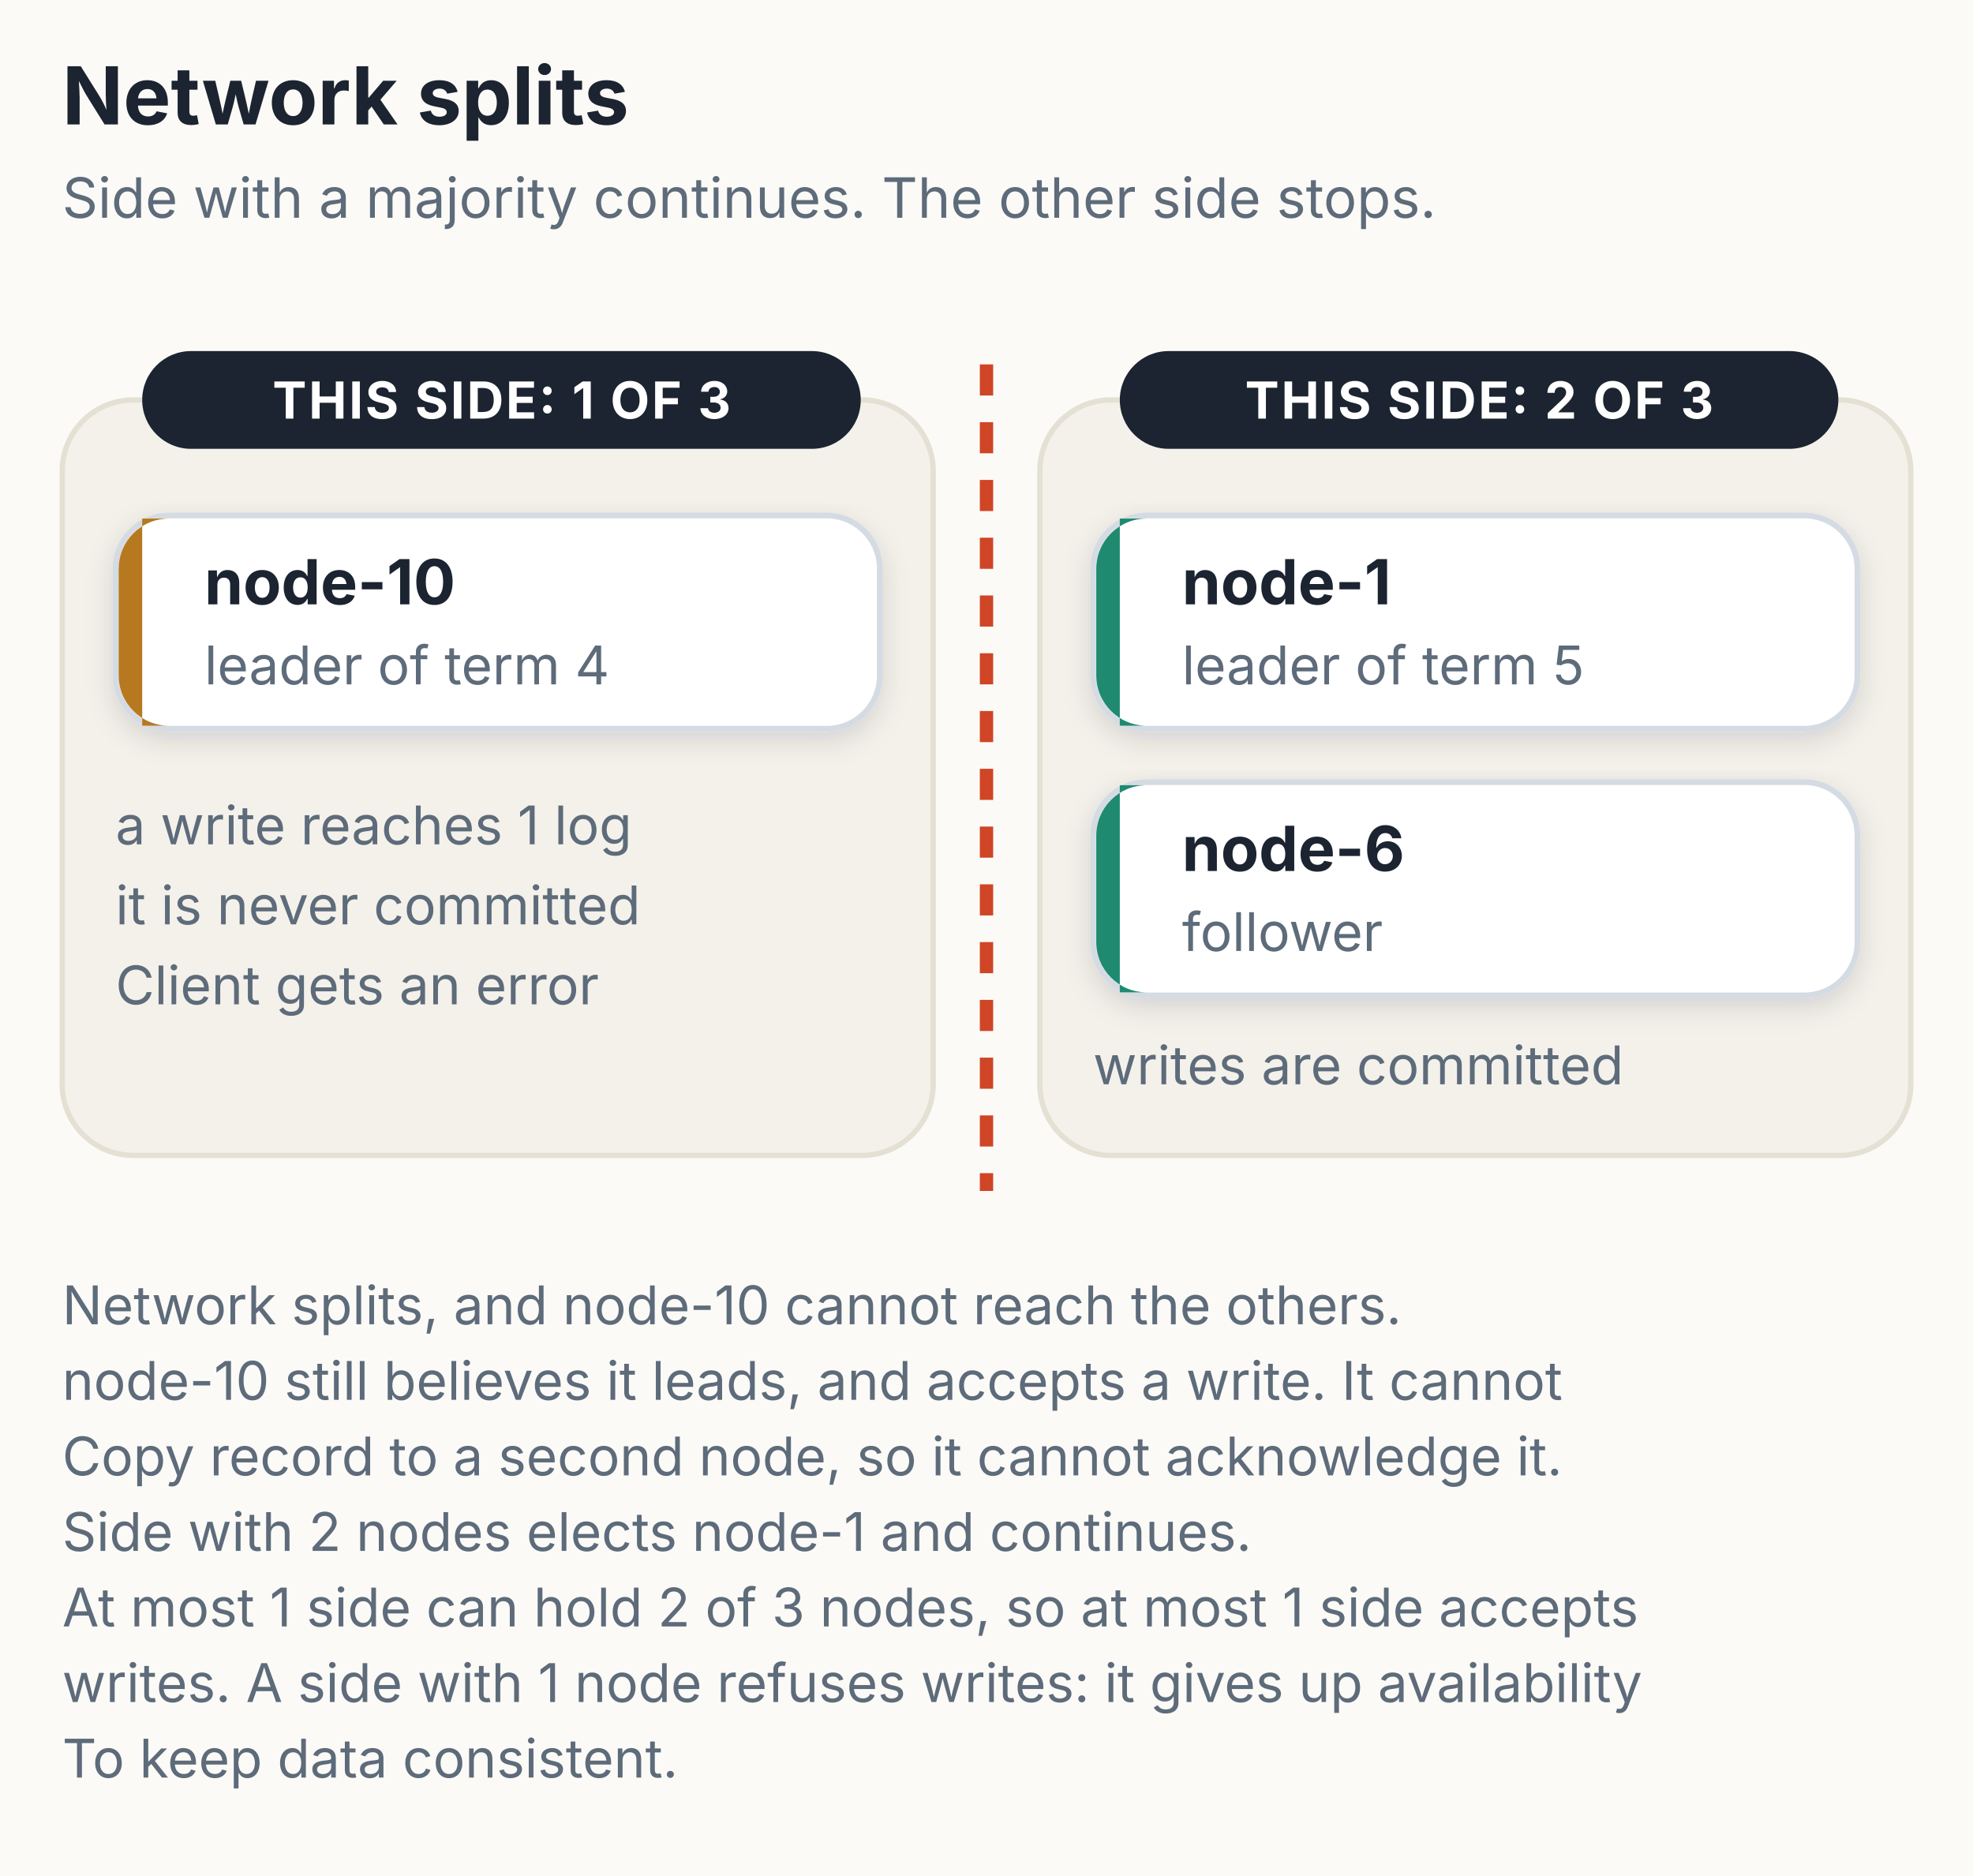
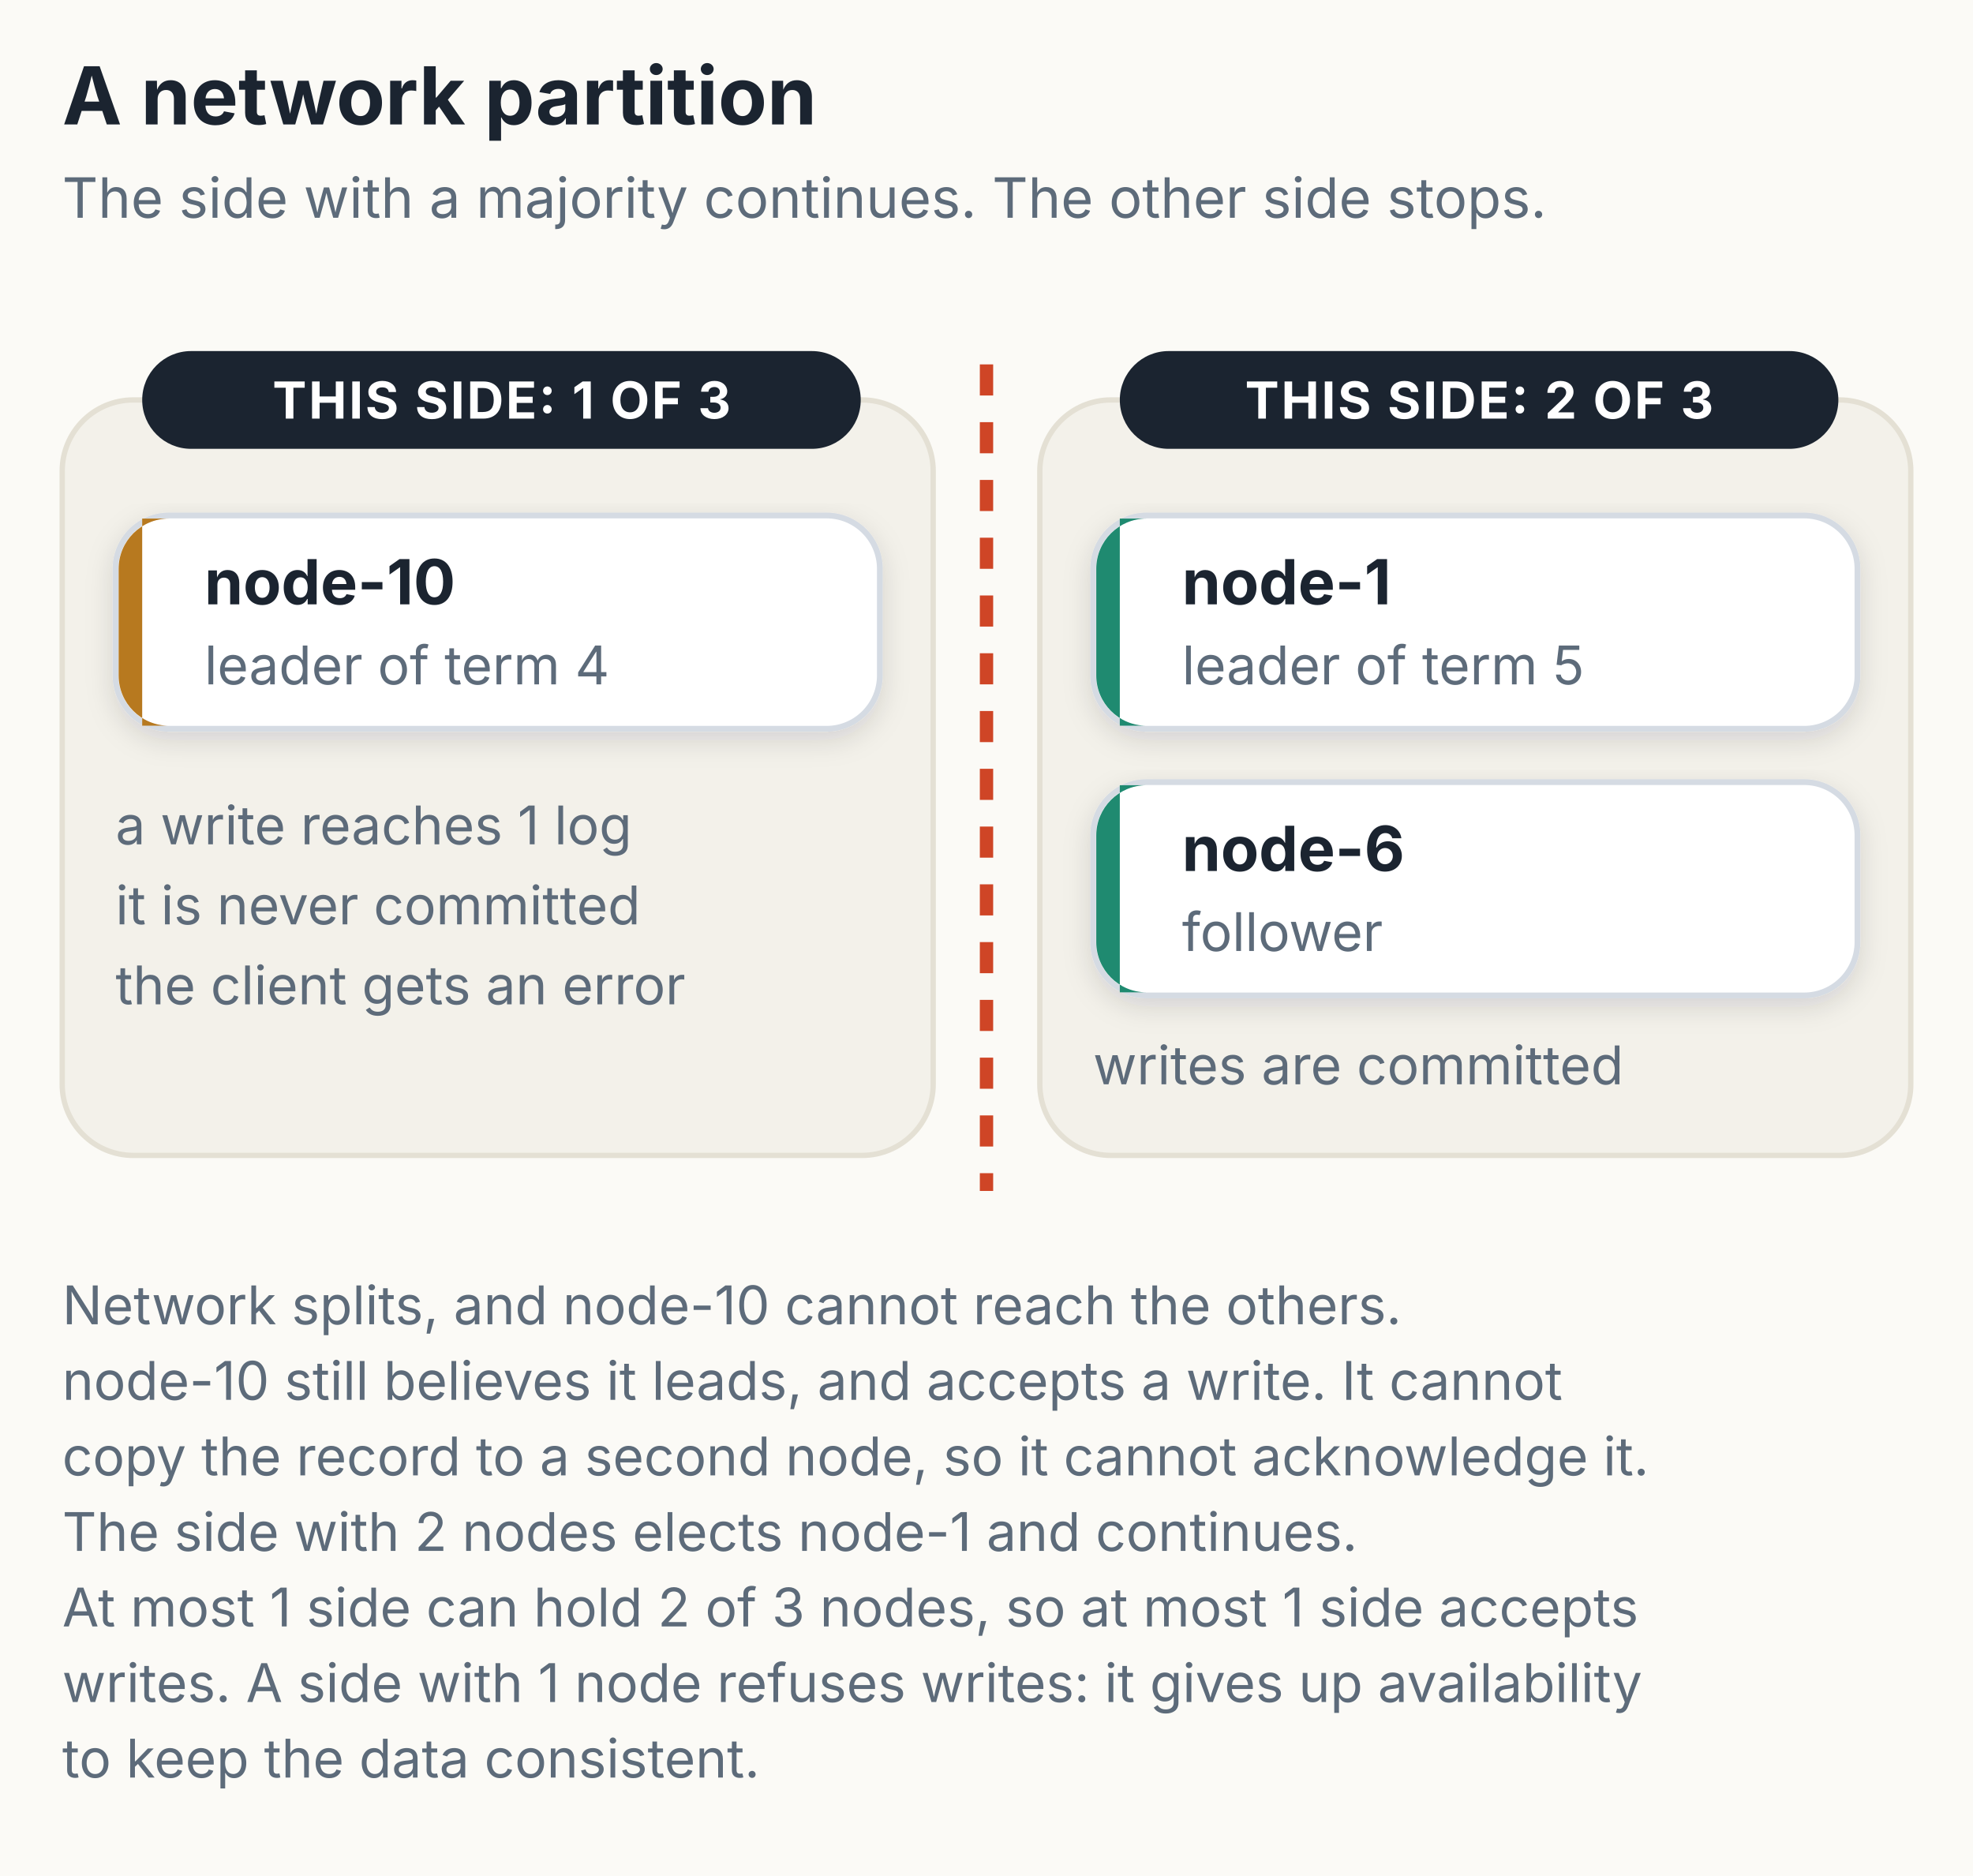
- <svg xmlns="http://www.w3.org/2000/svg" viewBox="18 14 444 422" width="444" height="422" role="img" aria-label="A network partition splits a shard. On one side is node-10 alone, the leader of term 4. On the other side are nodes 1 and 11. A write that reaches node-10 is in 1 log, is never committed, and the client gets an error. The side with 2 nodes elects node-1 as leader of term 5 and commits writes. At most 1 side can hold 2 of 3 nodes, so at most 1 side accepts writes, and the side with 1 node refuses writes: it gives up availability to keep the data consistent.">
+ <svg xmlns="http://www.w3.org/2000/svg" viewBox="18 14 444 422" width="444" height="422" role="img" aria-label="A network partition splits a shard. On one side is node-10 alone, the leader of term 4. On the other side are node-1 and node-6. A write that reaches node-10 is in 1 log, is never committed, and the client gets an error. The side with 2 nodes elects node-1 as leader of term 5 and commits writes. At most 1 side can hold 2 of 3 nodes, so at most 1 side accepts writes, and the side with 1 node refuses writes: it gives up availability to keep the data consistent.">
  <style>
    text { font-family: Inter, "Segoe UI", "Helvetica Neue", Helvetica, Arial, sans-serif; fill: #1B2430; }
    .title { font-size: 18px; font-weight: 650; }
    .lede { font-size: 12.5px; fill: #5D6B7A; }
    .name { font-size: 14px; font-weight: 650; }
    .sub { font-size: 12px; fill: #5D6B7A; }
    .note { font-size: 12px; fill: #5D6B7A; }
    .tab { font-size: 11.5px; font-weight: 650; letter-spacing: 0.04em; fill: #5D6B7A; }
    .mono { font-family: "JetBrains Mono", "SF Mono", Menlo, Consolas, monospace; font-size: 12px; }
    .dim { fill: #8794A3; }
    .strong { font-weight: 700; }
    .trap { fill: #CF4526; font-weight: 700; }
    .pill { font-size: 11px; font-weight: 600; }
    .wire { fill: none; stroke: #3F5873; stroke-width: 2.4; stroke-linecap: butt; stroke-linejoin: round; }
    .wire.danger { stroke: #CF4526; stroke-dasharray: 6 5; }
    .wire.idle { stroke: #7F8EA0; stroke-dasharray: 2 5; }
  </style>
  <defs>
    <filter id="lift" x="-10%" y="-10%" width="120%" height="135%">
      <feDropShadow dx="0" dy="2" stdDeviation="3" flood-color="#1B2430" flood-opacity="0.13" />
    </filter>
    <linearGradient id="thor-body" x1="0" y1="0" x2="0" y2="1">
      <stop offset="0" stop-color="#C6CCD5" />
      <stop offset="1" stop-color="#979EA9" />
    </linearGradient>
    <linearGradient id="switch-body" x1="0" y1="0" x2="0" y2="1">
      <stop offset="0" stop-color="#3B4656" />
      <stop offset="1" stop-color="#232B37" />
    </linearGradient>
    <marker id="head" viewBox="0 0 12 10" refX="8" refY="5" markerUnits="userSpaceOnUse" markerWidth="16" markerHeight="13.3" orient="auto">
      <path d="M0,0.4 L12,5 L0,9.6 L2.8,5 Z" fill="#3F5873" />
    </marker>
    <marker id="head-danger" viewBox="0 0 12 10" refX="8" refY="5" markerUnits="userSpaceOnUse" markerWidth="16" markerHeight="13.3" orient="auto">
      <path d="M0,0.4 L12,5 L0,9.6 L2.8,5 Z" fill="#CF4526" />
    </marker>
    <marker id="head-idle" viewBox="0 0 12 10" refX="8" refY="5" markerUnits="userSpaceOnUse" markerWidth="16" markerHeight="13.3" orient="auto">
      <path d="M0,0.4 L12,5 L0,9.6 L2.8,5 Z" fill="#7F8EA0" />
    </marker>
  </defs>
  <rect width="480" height="442" rx="14" fill="#FBFAF6" />
-   <text x="32.0" y="42.0" class="title" text-anchor="start" xml:space="preserve">Network splits</text>
-   <text x="32.0" y="63.0" class="lede" text-anchor="start" xml:space="preserve">Side with a majority continues. The other side stops.</text>
+   <text x="32.0" y="42.0" class="title" text-anchor="start" xml:space="preserve">A network partition</text>
+   <text x="32.0" y="63.0" class="lede" text-anchor="start" xml:space="preserve">The side with a majority continues. The other side stops.</text>
  <rect x="32" y="104" width="196" height="170" rx="16" fill="#F3F1EA" stroke="#E4E0D4" stroke-width="1.2" />
  <rect x="50" y="93" width="161.7" height="22" rx="11" fill="#1B2430" />
  <text x="130.9" y="108.2" class="tab" text-anchor="middle" style="fill:#FFFFFF" xml:space="preserve">THIS SIDE: 1 OF 3</text>
  <rect x="252" y="104" width="196" height="170" rx="16" fill="#F3F1EA" stroke="#E4E0D4" stroke-width="1.2" />
  <rect x="270" y="93" width="161.7" height="22" rx="11" fill="#1B2430" />
  <text x="350.9" y="108.2" class="tab" text-anchor="middle" style="fill:#FFFFFF" xml:space="preserve">THIS SIDE: 2 OF 3</text>
  <rect x="44" y="130" width="172" height="48" rx="12" fill="#FFFFFF" stroke="#D5DBE3" stroke-width="1.3" filter="url(#lift)" />
  <path d="M56,130.7 H50 V177.3 H56 A11.3,11.3 0 0 1 44.7,166 V142 A11.3,11.3 0 0 1 56,130.7 Z" fill="#B7791F" />
  <text x="64.0" y="150.0" class="name" text-anchor="start" xml:space="preserve">node-10</text>
  <text x="64.0" y="168.0" class="sub" text-anchor="start" xml:space="preserve">leader of term 4</text>
  <rect x="264" y="130" width="172" height="48" rx="12" fill="#FFFFFF" stroke="#D5DBE3" stroke-width="1.3" filter="url(#lift)" />
  <path d="M276,130.7 H270 V177.3 H276 A11.3,11.3 0 0 1 264.7,166 V142 A11.3,11.3 0 0 1 276,130.7 Z" fill="#1F8A70" />
  <text x="284.0" y="150.0" class="name" text-anchor="start" xml:space="preserve">node-1</text>
  <text x="284.0" y="168.0" class="sub" text-anchor="start" xml:space="preserve">leader of term 5</text>
  <rect x="264" y="190" width="172" height="48" rx="12" fill="#FFFFFF" stroke="#D5DBE3" stroke-width="1.3" filter="url(#lift)" />
  <path d="M276,190.7 H270 V237.3 H276 A11.3,11.3 0 0 1 264.7,226 V202 A11.3,11.3 0 0 1 276,190.7 Z" fill="#1F8A70" />
  <text x="284.0" y="210.0" class="name" text-anchor="start" xml:space="preserve">node-6</text>
  <text x="284.0" y="228.0" class="sub" text-anchor="start" xml:space="preserve">follower</text>
  <line x1="240" y1="96" x2="240" y2="282" stroke="#CF4526" stroke-width="3" stroke-dasharray="7 6" />
  <text x="44.0" y="204.0" class="sub" text-anchor="start" xml:space="preserve">a write reaches 1 log</text>
  <text x="44.0" y="222.0" class="sub" text-anchor="start" xml:space="preserve">it is never committed</text>
-   <text x="44.0" y="240.0" class="sub" text-anchor="start" xml:space="preserve">Client gets an error</text>
+   <text x="44.0" y="240.0" class="sub" text-anchor="start" xml:space="preserve">the client gets an error</text>
  <text x="264.0" y="258.0" class="sub" text-anchor="start" xml:space="preserve">writes are committed</text>
  <text x="32.0" y="312.0" class="sub" text-anchor="start" xml:space="preserve">Network splits, and node-10 cannot reach the others.</text>
  <text x="32.0" y="329.0" class="sub" text-anchor="start" xml:space="preserve">node-10 still believes it leads, and accepts a write. It cannot</text>
-   <text x="32.0" y="346.0" class="sub" text-anchor="start" xml:space="preserve">Copy record to a second node, so it cannot acknowledge it.</text>
-   <text x="32.0" y="363.0" class="sub" text-anchor="start" xml:space="preserve">Side with 2 nodes elects node-1 and continues.</text>
+   <text x="32.0" y="346.0" class="sub" text-anchor="start" xml:space="preserve">copy the record to a second node, so it cannot acknowledge it.</text>
+   <text x="32.0" y="363.0" class="sub" text-anchor="start" xml:space="preserve">The side with 2 nodes elects node-1 and continues.</text>
  <text x="32.0" y="380.0" class="sub" text-anchor="start" xml:space="preserve">At most 1 side can hold 2 of 3 nodes, so at most 1 side accepts</text>
  <text x="32.0" y="397.0" class="sub" text-anchor="start" xml:space="preserve">writes. A side with 1 node refuses writes: it gives up availability</text>
-   <text x="32.0" y="414.0" class="sub" text-anchor="start" xml:space="preserve">To keep data consistent.</text>
+   <text x="32.0" y="414.0" class="sub" text-anchor="start" xml:space="preserve">to keep the data consistent.</text>
</svg>
